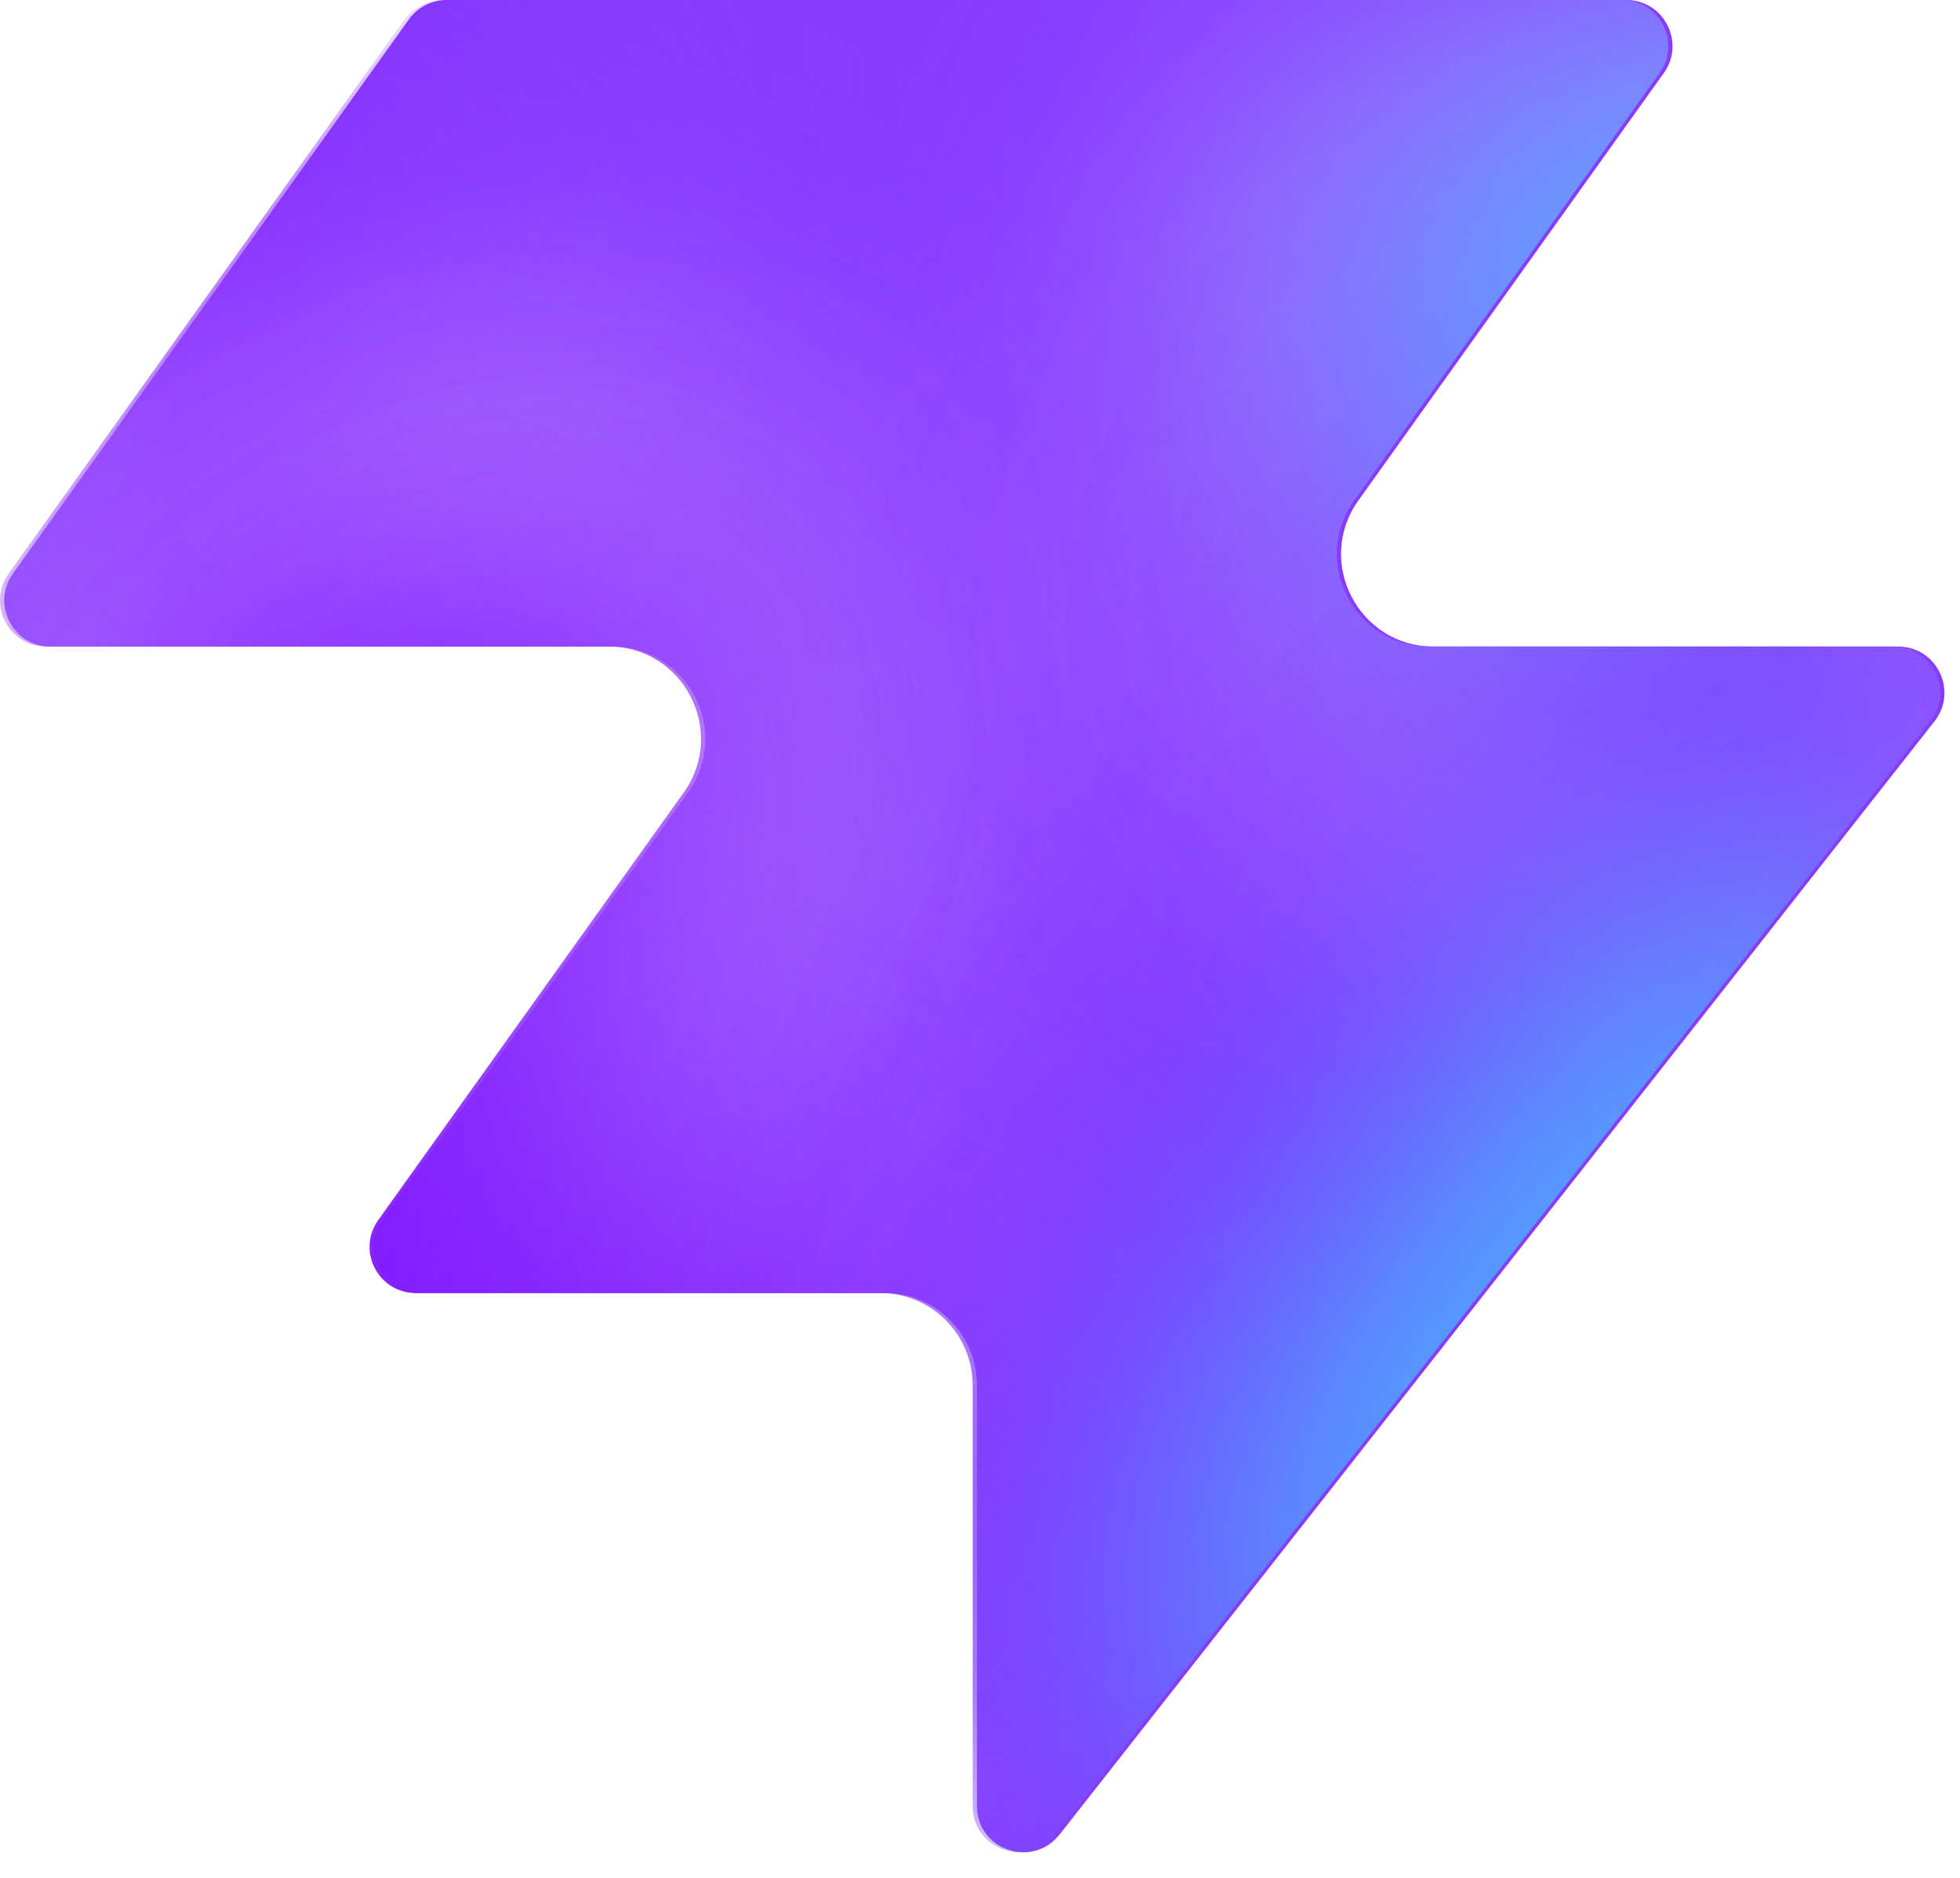
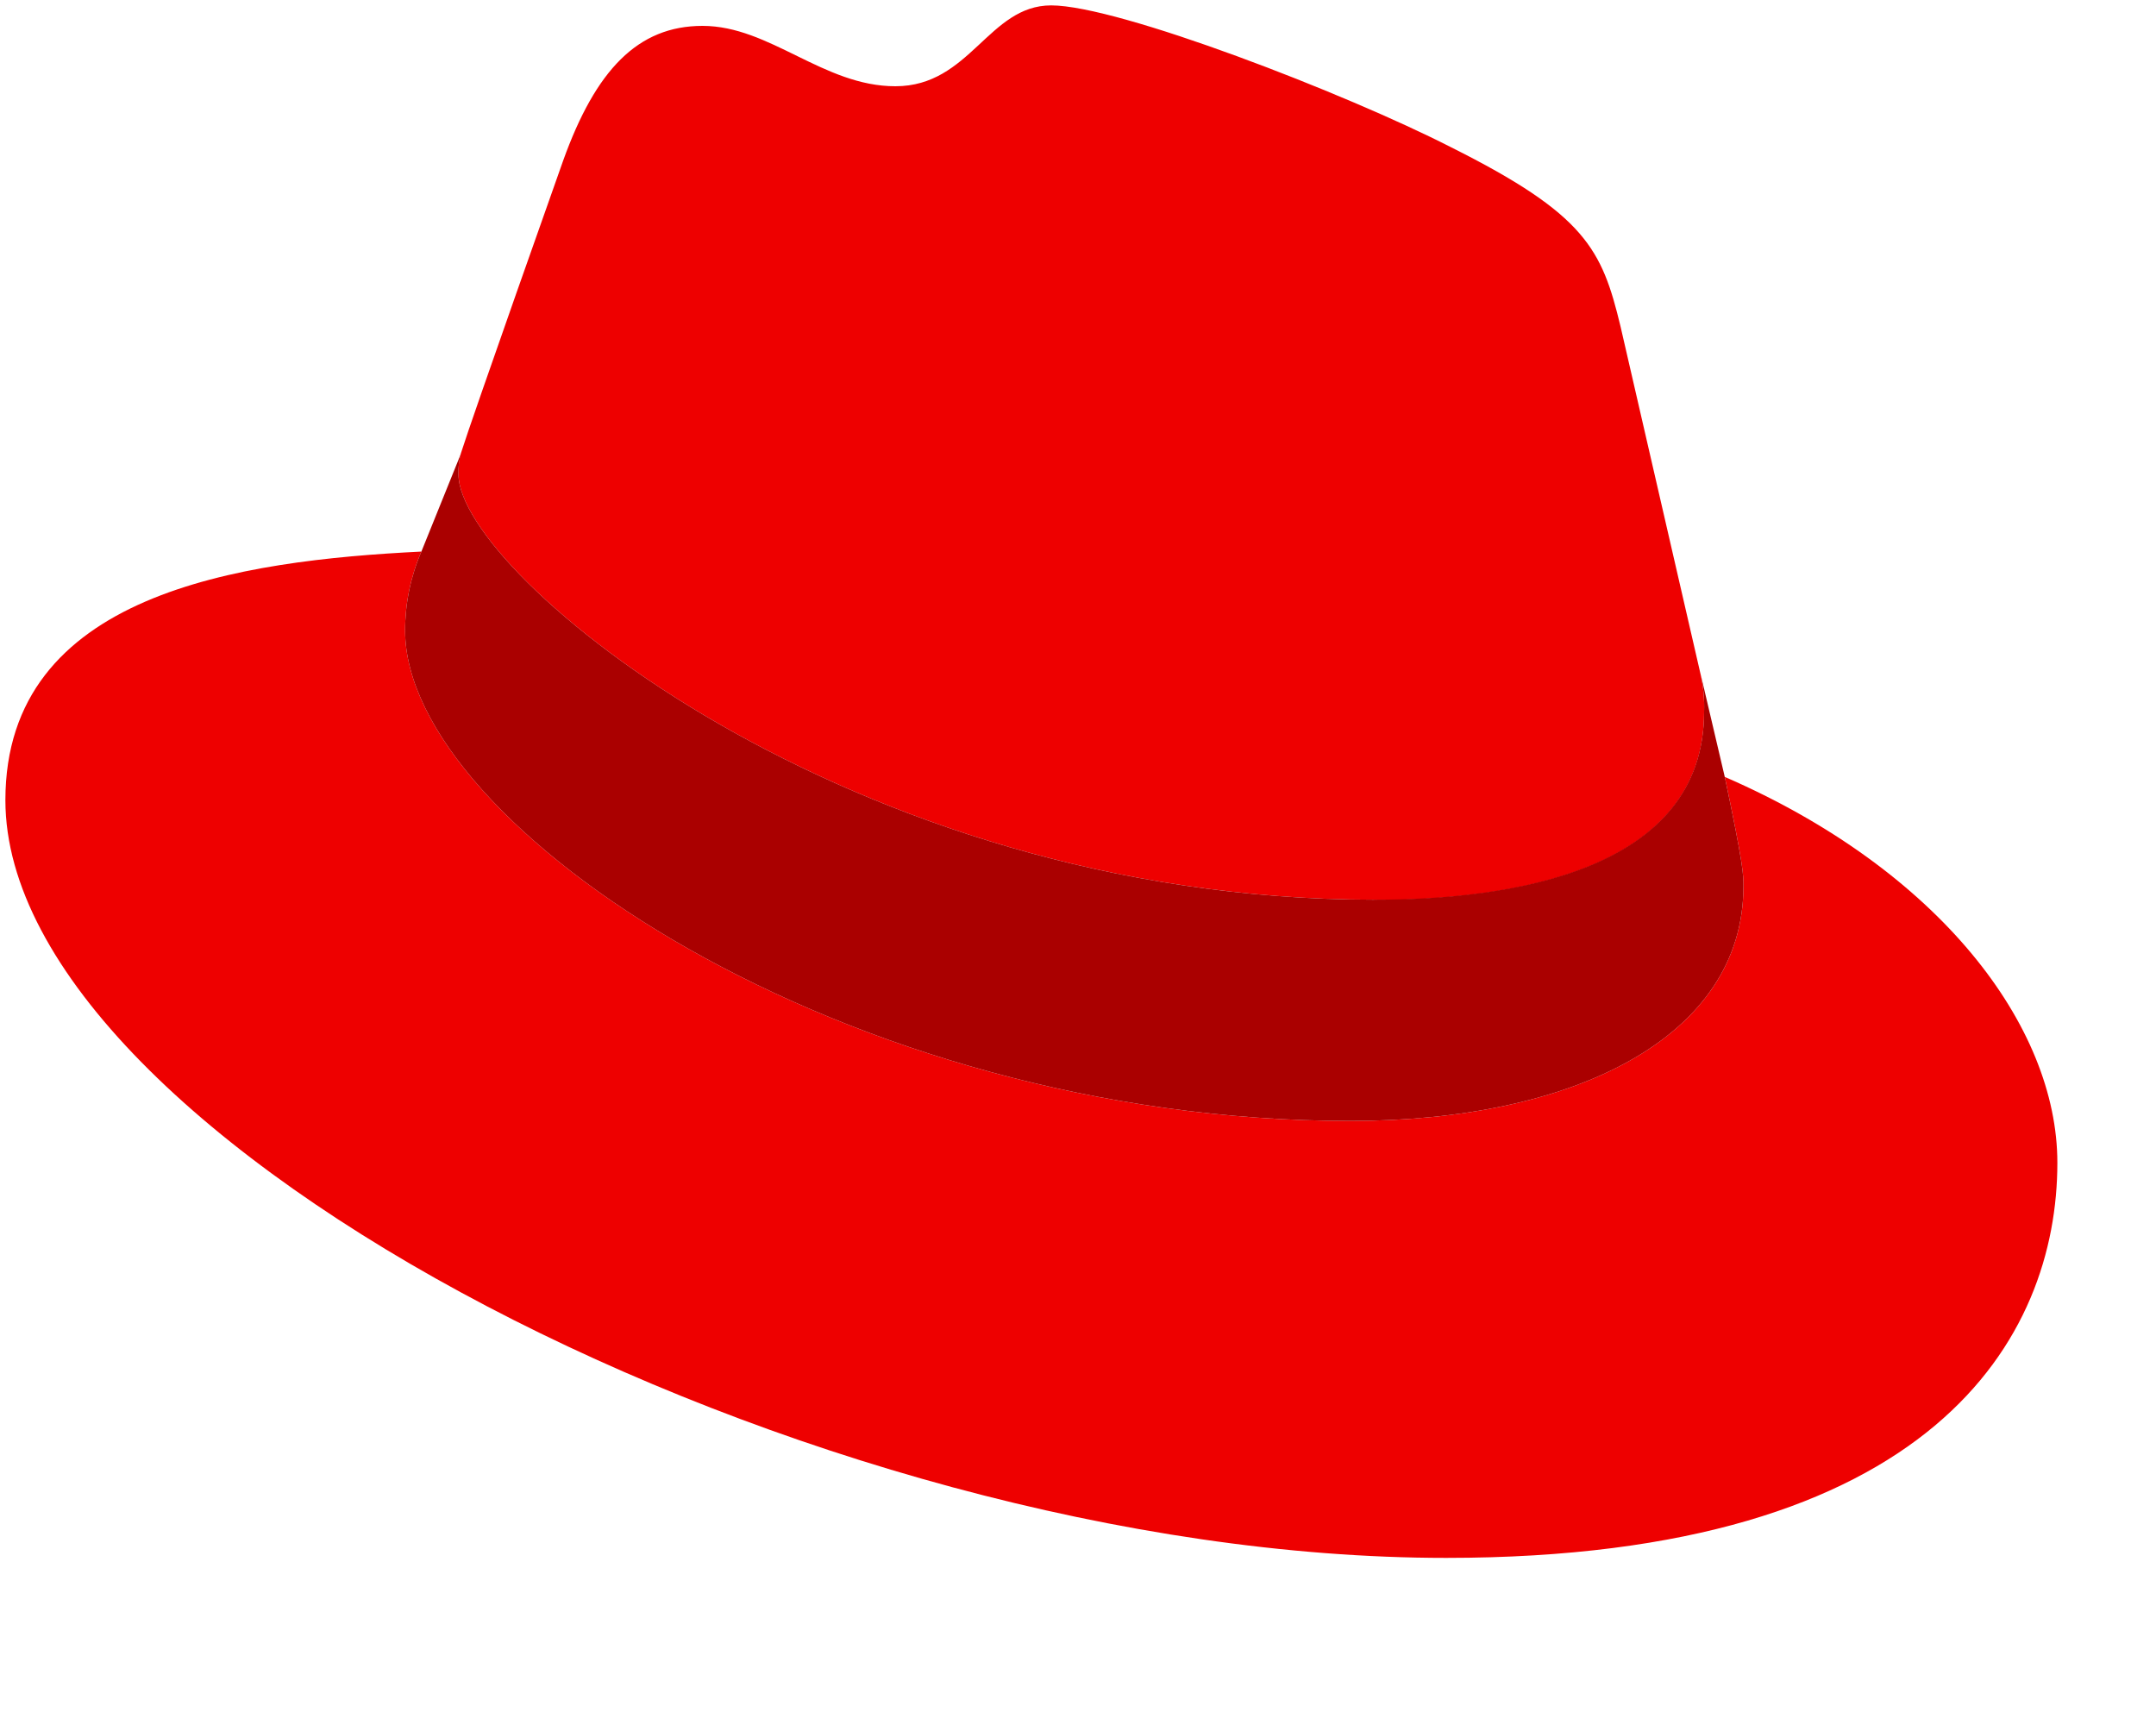
- <svg xmlns="http://www.w3.org/2000/svg" width="48" height="46" fill="none" viewBox="0 0 48 46">
-   <path fill="#863bff" d="M25.946 44.938c-.664.845-2.021.375-2.021-.698V33.937a2.26 2.26 0 0 0-2.262-2.262H10.287c-.92 0-1.456-1.04-.92-1.788l7.48-10.471c1.07-1.497 0-3.578-1.842-3.578H1.237c-.92 0-1.456-1.04-.92-1.788L10.013.474c.214-.297.556-.474.92-.474h28.894c.92 0 1.456 1.04.92 1.788l-7.48 10.471c-1.07 1.498 0 3.579 1.842 3.579h11.377c.943 0 1.473 1.088.89 1.83L25.947 44.94z" style="fill:#863bff;fill:color(display-p3 .525 .23 1);fill-opacity:1" />
-   <mask id="a" width="48" height="46" x="0" y="0" maskUnits="userSpaceOnUse" style="mask-type:alpha">
-     <path fill="#000" d="M25.842 44.938c-.664.844-2.021.375-2.021-.698V33.937a2.26 2.26 0 0 0-2.262-2.262H10.183c-.92 0-1.456-1.04-.92-1.788l7.48-10.471c1.07-1.498 0-3.579-1.842-3.579H1.133c-.92 0-1.456-1.04-.92-1.787L9.91.473c.214-.297.556-.474.92-.474h28.894c.92 0 1.456 1.04.92 1.788l-7.48 10.471c-1.07 1.498 0 3.578 1.842 3.578h11.377c.943 0 1.473 1.088.89 1.832L25.843 44.94z" style="fill:#000;fill-opacity:1" />
-   </mask>
-   <g mask="url(#a)">
-     <g filter="url(#b)">
-       <ellipse cx="5.508" cy="14.704" fill="#ede6ff" rx="5.508" ry="14.704" style="fill:#ede6ff;fill:color(display-p3 .927 .903 1);fill-opacity:1" transform="matrix(.00324 1 1 -.00324 -4.47 31.516)" />
-     </g>
-     <g filter="url(#c)">
-       <ellipse cx="10.399" cy="29.851" fill="#ede6ff" rx="10.399" ry="29.851" style="fill:#ede6ff;fill:color(display-p3 .927 .903 1);fill-opacity:1" transform="matrix(.00324 1 1 -.00324 -39.328 7.883)" />
-     </g>
-     <g filter="url(#d)">
-       <ellipse cx="5.508" cy="30.487" fill="#7e14ff" rx="5.508" ry="30.487" style="fill:#7e14ff;fill:color(display-p3 .492 .077 1);fill-opacity:1" transform="rotate(89.814 -25.913 -14.639)scale(1 -1)" />
-     </g>
-     <g filter="url(#e)">
-       <ellipse cx="5.508" cy="30.599" fill="#7e14ff" rx="5.508" ry="30.599" style="fill:#7e14ff;fill:color(display-p3 .492 .077 1);fill-opacity:1" transform="rotate(89.814 -32.644 -3.334)scale(1 -1)" />
-     </g>
-     <g filter="url(#f)">
-       <ellipse cx="5.508" cy="30.599" fill="#7e14ff" rx="5.508" ry="30.599" style="fill:#7e14ff;fill:color(display-p3 .492 .077 1);fill-opacity:1" transform="matrix(.00324 1 1 -.00324 -34.34 30.47)" />
-     </g>
-     <g filter="url(#g)">
-       <ellipse cx="14.072" cy="22.078" fill="#ede6ff" rx="14.072" ry="22.078" style="fill:#ede6ff;fill:color(display-p3 .927 .903 1);fill-opacity:1" transform="rotate(93.35 24.506 48.493)scale(-1 1)" />
-     </g>
-     <g filter="url(#h)">
-       <ellipse cx="3.47" cy="21.501" fill="#7e14ff" rx="3.47" ry="21.501" style="fill:#7e14ff;fill:color(display-p3 .492 .077 1);fill-opacity:1" transform="rotate(89.009 28.708 47.59)scale(-1 1)" />
-     </g>
-     <g filter="url(#i)">
-       <ellipse cx="3.47" cy="21.501" fill="#7e14ff" rx="3.47" ry="21.501" style="fill:#7e14ff;fill:color(display-p3 .492 .077 1);fill-opacity:1" transform="rotate(89.009 28.708 47.59)scale(-1 1)" />
-     </g>
-     <g filter="url(#j)">
-       <ellipse cx=".387" cy="8.972" fill="#7e14ff" rx="4.407" ry="29.108" style="fill:#7e14ff;fill:color(display-p3 .492 .077 1);fill-opacity:1" transform="rotate(39.51 .387 8.972)" />
-     </g>
-     <g filter="url(#k)">
-       <ellipse cx="47.523" cy="-6.092" fill="#7e14ff" rx="4.407" ry="29.108" style="fill:#7e14ff;fill:color(display-p3 .492 .077 1);fill-opacity:1" transform="rotate(37.892 47.523 -6.092)" />
-     </g>
-     <g filter="url(#l)">
-       <ellipse cx="41.412" cy="6.333" fill="#47bfff" rx="5.971" ry="9.665" style="fill:#47bfff;fill:color(display-p3 .28 .748 1);fill-opacity:1" transform="rotate(37.892 41.412 6.333)" />
-     </g>
-     <g filter="url(#m)">
-       <ellipse cx="-1.879" cy="38.332" fill="#7e14ff" rx="4.407" ry="29.108" style="fill:#7e14ff;fill:color(display-p3 .492 .077 1);fill-opacity:1" transform="rotate(37.892 -1.88 38.332)" />
-     </g>
-     <g filter="url(#n)">
-       <ellipse cx="-1.879" cy="38.332" fill="#7e14ff" rx="4.407" ry="29.108" style="fill:#7e14ff;fill:color(display-p3 .492 .077 1);fill-opacity:1" transform="rotate(37.892 -1.88 38.332)" />
-     </g>
-     <g filter="url(#o)">
-       <ellipse cx="35.651" cy="29.907" fill="#7e14ff" rx="4.407" ry="29.108" style="fill:#7e14ff;fill:color(display-p3 .492 .077 1);fill-opacity:1" transform="rotate(37.892 35.651 29.907)" />
-     </g>
-     <g filter="url(#p)">
-       <ellipse cx="38.418" cy="32.4" fill="#47bfff" rx="5.971" ry="15.297" style="fill:#47bfff;fill:color(display-p3 .28 .748 1);fill-opacity:1" transform="rotate(37.892 38.418 32.4)" />
-     </g>
-   </g>
-   <defs>
-     <filter id="b" width="60.045" height="41.654" x="-19.77" y="16.149" color-interpolation-filters="sRGB" filterUnits="userSpaceOnUse">
-       <feFlood flood-opacity="0" result="BackgroundImageFix" />
-       <feBlend in="SourceGraphic" in2="BackgroundImageFix" result="shape" />
-       <feGaussianBlur result="effect1_foregroundBlur_2002_17158" stdDeviation="7.659" />
-     </filter>
-     <filter id="c" width="90.34" height="51.437" x="-54.613" y="-7.533" color-interpolation-filters="sRGB" filterUnits="userSpaceOnUse">
-       <feFlood flood-opacity="0" result="BackgroundImageFix" />
-       <feBlend in="SourceGraphic" in2="BackgroundImageFix" result="shape" />
-       <feGaussianBlur result="effect1_foregroundBlur_2002_17158" stdDeviation="7.659" />
-     </filter>
-     <filter id="d" width="79.355" height="29.4" x="-49.64" y="2.03" color-interpolation-filters="sRGB" filterUnits="userSpaceOnUse">
-       <feFlood flood-opacity="0" result="BackgroundImageFix" />
-       <feBlend in="SourceGraphic" in2="BackgroundImageFix" result="shape" />
-       <feGaussianBlur result="effect1_foregroundBlur_2002_17158" stdDeviation="4.596" />
-     </filter>
-     <filter id="e" width="79.579" height="29.4" x="-45.045" y="20.029" color-interpolation-filters="sRGB" filterUnits="userSpaceOnUse">
-       <feFlood flood-opacity="0" result="BackgroundImageFix" />
-       <feBlend in="SourceGraphic" in2="BackgroundImageFix" result="shape" />
-       <feGaussianBlur result="effect1_foregroundBlur_2002_17158" stdDeviation="4.596" />
-     </filter>
-     <filter id="f" width="79.579" height="29.4" x="-43.513" y="21.178" color-interpolation-filters="sRGB" filterUnits="userSpaceOnUse">
-       <feFlood flood-opacity="0" result="BackgroundImageFix" />
-       <feBlend in="SourceGraphic" in2="BackgroundImageFix" result="shape" />
-       <feGaussianBlur result="effect1_foregroundBlur_2002_17158" stdDeviation="4.596" />
-     </filter>
-     <filter id="g" width="74.749" height="58.852" x="15.756" y="-17.901" color-interpolation-filters="sRGB" filterUnits="userSpaceOnUse">
-       <feFlood flood-opacity="0" result="BackgroundImageFix" />
-       <feBlend in="SourceGraphic" in2="BackgroundImageFix" result="shape" />
-       <feGaussianBlur result="effect1_foregroundBlur_2002_17158" stdDeviation="7.659" />
-     </filter>
-     <filter id="h" width="61.377" height="25.362" x="23.548" y="2.284" color-interpolation-filters="sRGB" filterUnits="userSpaceOnUse">
-       <feFlood flood-opacity="0" result="BackgroundImageFix" />
-       <feBlend in="SourceGraphic" in2="BackgroundImageFix" result="shape" />
-       <feGaussianBlur result="effect1_foregroundBlur_2002_17158" stdDeviation="4.596" />
-     </filter>
-     <filter id="i" width="61.377" height="25.362" x="23.548" y="2.284" color-interpolation-filters="sRGB" filterUnits="userSpaceOnUse">
-       <feFlood flood-opacity="0" result="BackgroundImageFix" />
-       <feBlend in="SourceGraphic" in2="BackgroundImageFix" result="shape" />
-       <feGaussianBlur result="effect1_foregroundBlur_2002_17158" stdDeviation="4.596" />
-     </filter>
-     <filter id="j" width="56.045" height="63.649" x="-27.636" y="-22.853" color-interpolation-filters="sRGB" filterUnits="userSpaceOnUse">
-       <feFlood flood-opacity="0" result="BackgroundImageFix" />
-       <feBlend in="SourceGraphic" in2="BackgroundImageFix" result="shape" />
-       <feGaussianBlur result="effect1_foregroundBlur_2002_17158" stdDeviation="4.596" />
-     </filter>
-     <filter id="k" width="54.814" height="64.646" x="20.116" y="-38.415" color-interpolation-filters="sRGB" filterUnits="userSpaceOnUse">
-       <feFlood flood-opacity="0" result="BackgroundImageFix" />
-       <feBlend in="SourceGraphic" in2="BackgroundImageFix" result="shape" />
-       <feGaussianBlur result="effect1_foregroundBlur_2002_17158" stdDeviation="4.596" />
-     </filter>
-     <filter id="l" width="33.541" height="35.313" x="24.641" y="-11.323" color-interpolation-filters="sRGB" filterUnits="userSpaceOnUse">
-       <feFlood flood-opacity="0" result="BackgroundImageFix" />
-       <feBlend in="SourceGraphic" in2="BackgroundImageFix" result="shape" />
-       <feGaussianBlur result="effect1_foregroundBlur_2002_17158" stdDeviation="4.596" />
-     </filter>
-     <filter id="m" width="54.814" height="64.646" x="-29.286" y="6.009" color-interpolation-filters="sRGB" filterUnits="userSpaceOnUse">
-       <feFlood flood-opacity="0" result="BackgroundImageFix" />
-       <feBlend in="SourceGraphic" in2="BackgroundImageFix" result="shape" />
-       <feGaussianBlur result="effect1_foregroundBlur_2002_17158" stdDeviation="4.596" />
-     </filter>
-     <filter id="n" width="54.814" height="64.646" x="-29.286" y="6.009" color-interpolation-filters="sRGB" filterUnits="userSpaceOnUse">
-       <feFlood flood-opacity="0" result="BackgroundImageFix" />
-       <feBlend in="SourceGraphic" in2="BackgroundImageFix" result="shape" />
-       <feGaussianBlur result="effect1_foregroundBlur_2002_17158" stdDeviation="4.596" />
-     </filter>
-     <filter id="o" width="54.814" height="64.646" x="8.244" y="-2.416" color-interpolation-filters="sRGB" filterUnits="userSpaceOnUse">
-       <feFlood flood-opacity="0" result="BackgroundImageFix" />
-       <feBlend in="SourceGraphic" in2="BackgroundImageFix" result="shape" />
-       <feGaussianBlur result="effect1_foregroundBlur_2002_17158" stdDeviation="4.596" />
-     </filter>
-     <filter id="p" width="39.409" height="43.623" x="18.713" y="10.588" color-interpolation-filters="sRGB" filterUnits="userSpaceOnUse">
-       <feFlood flood-opacity="0" result="BackgroundImageFix" />
-       <feBlend in="SourceGraphic" in2="BackgroundImageFix" result="shape" />
-       <feGaussianBlur result="effect1_foregroundBlur_2002_17158" stdDeviation="4.596" />
-     </filter>
-   </defs>
+ <svg xmlns="http://www.w3.org/2000/svg" viewBox="0 0 200 160">
+   <path d="M127.47 83.49c12.51 0 30.61-2.58 30.61-17.46a14 14 0 0 0-.31-3.42l-7.45-32.36c-1.72-7.12-3.23-10.35-15.73-16.6C124.89 8.69 103.76.5 97.51.5 91.69.5 90 8 83.06 8c-6.68 0-11.64-5.6-17.89-5.6-6 0-9.91 4.09-12.93 12.5 0 0-8.41 23.72-9.49 27.16A6.43 6.43 0 0 0 42.53 44c0 9.22 36.3 39.45 84.94 39.45M160 72.07c1.73 8.19 1.73 9.05 1.73 10.13 0 14-15.74 21.77-36.43 21.77C78.54 104 37.58 76.6 37.58 58.49a18.45 18.45 0 0 1 1.51-7.33C22.27 52 .5 55 .5 74.22c0 31.48 74.59 70.28 133.65 70.28 45.28 0 56.7-20.48 56.7-36.65 0-12.72-11-27.16-30.83-35.78" fill="#e00" />
+   <path d="M160 72.07c1.73 8.19 1.73 9.05 1.73 10.13 0 14-15.74 21.77-36.43 21.77C78.54 104 37.58 76.6 37.58 58.49a18.45 18.45 0 0 1 1.51-7.33l3.66-9.06A6.43 6.43 0 0 0 42.53 44c0 9.22 36.3 39.45 84.94 39.45 12.51 0 30.61-2.58 30.61-17.46a14 14 0 0 0-.31-3.42" fill="#a00" />
</svg>
